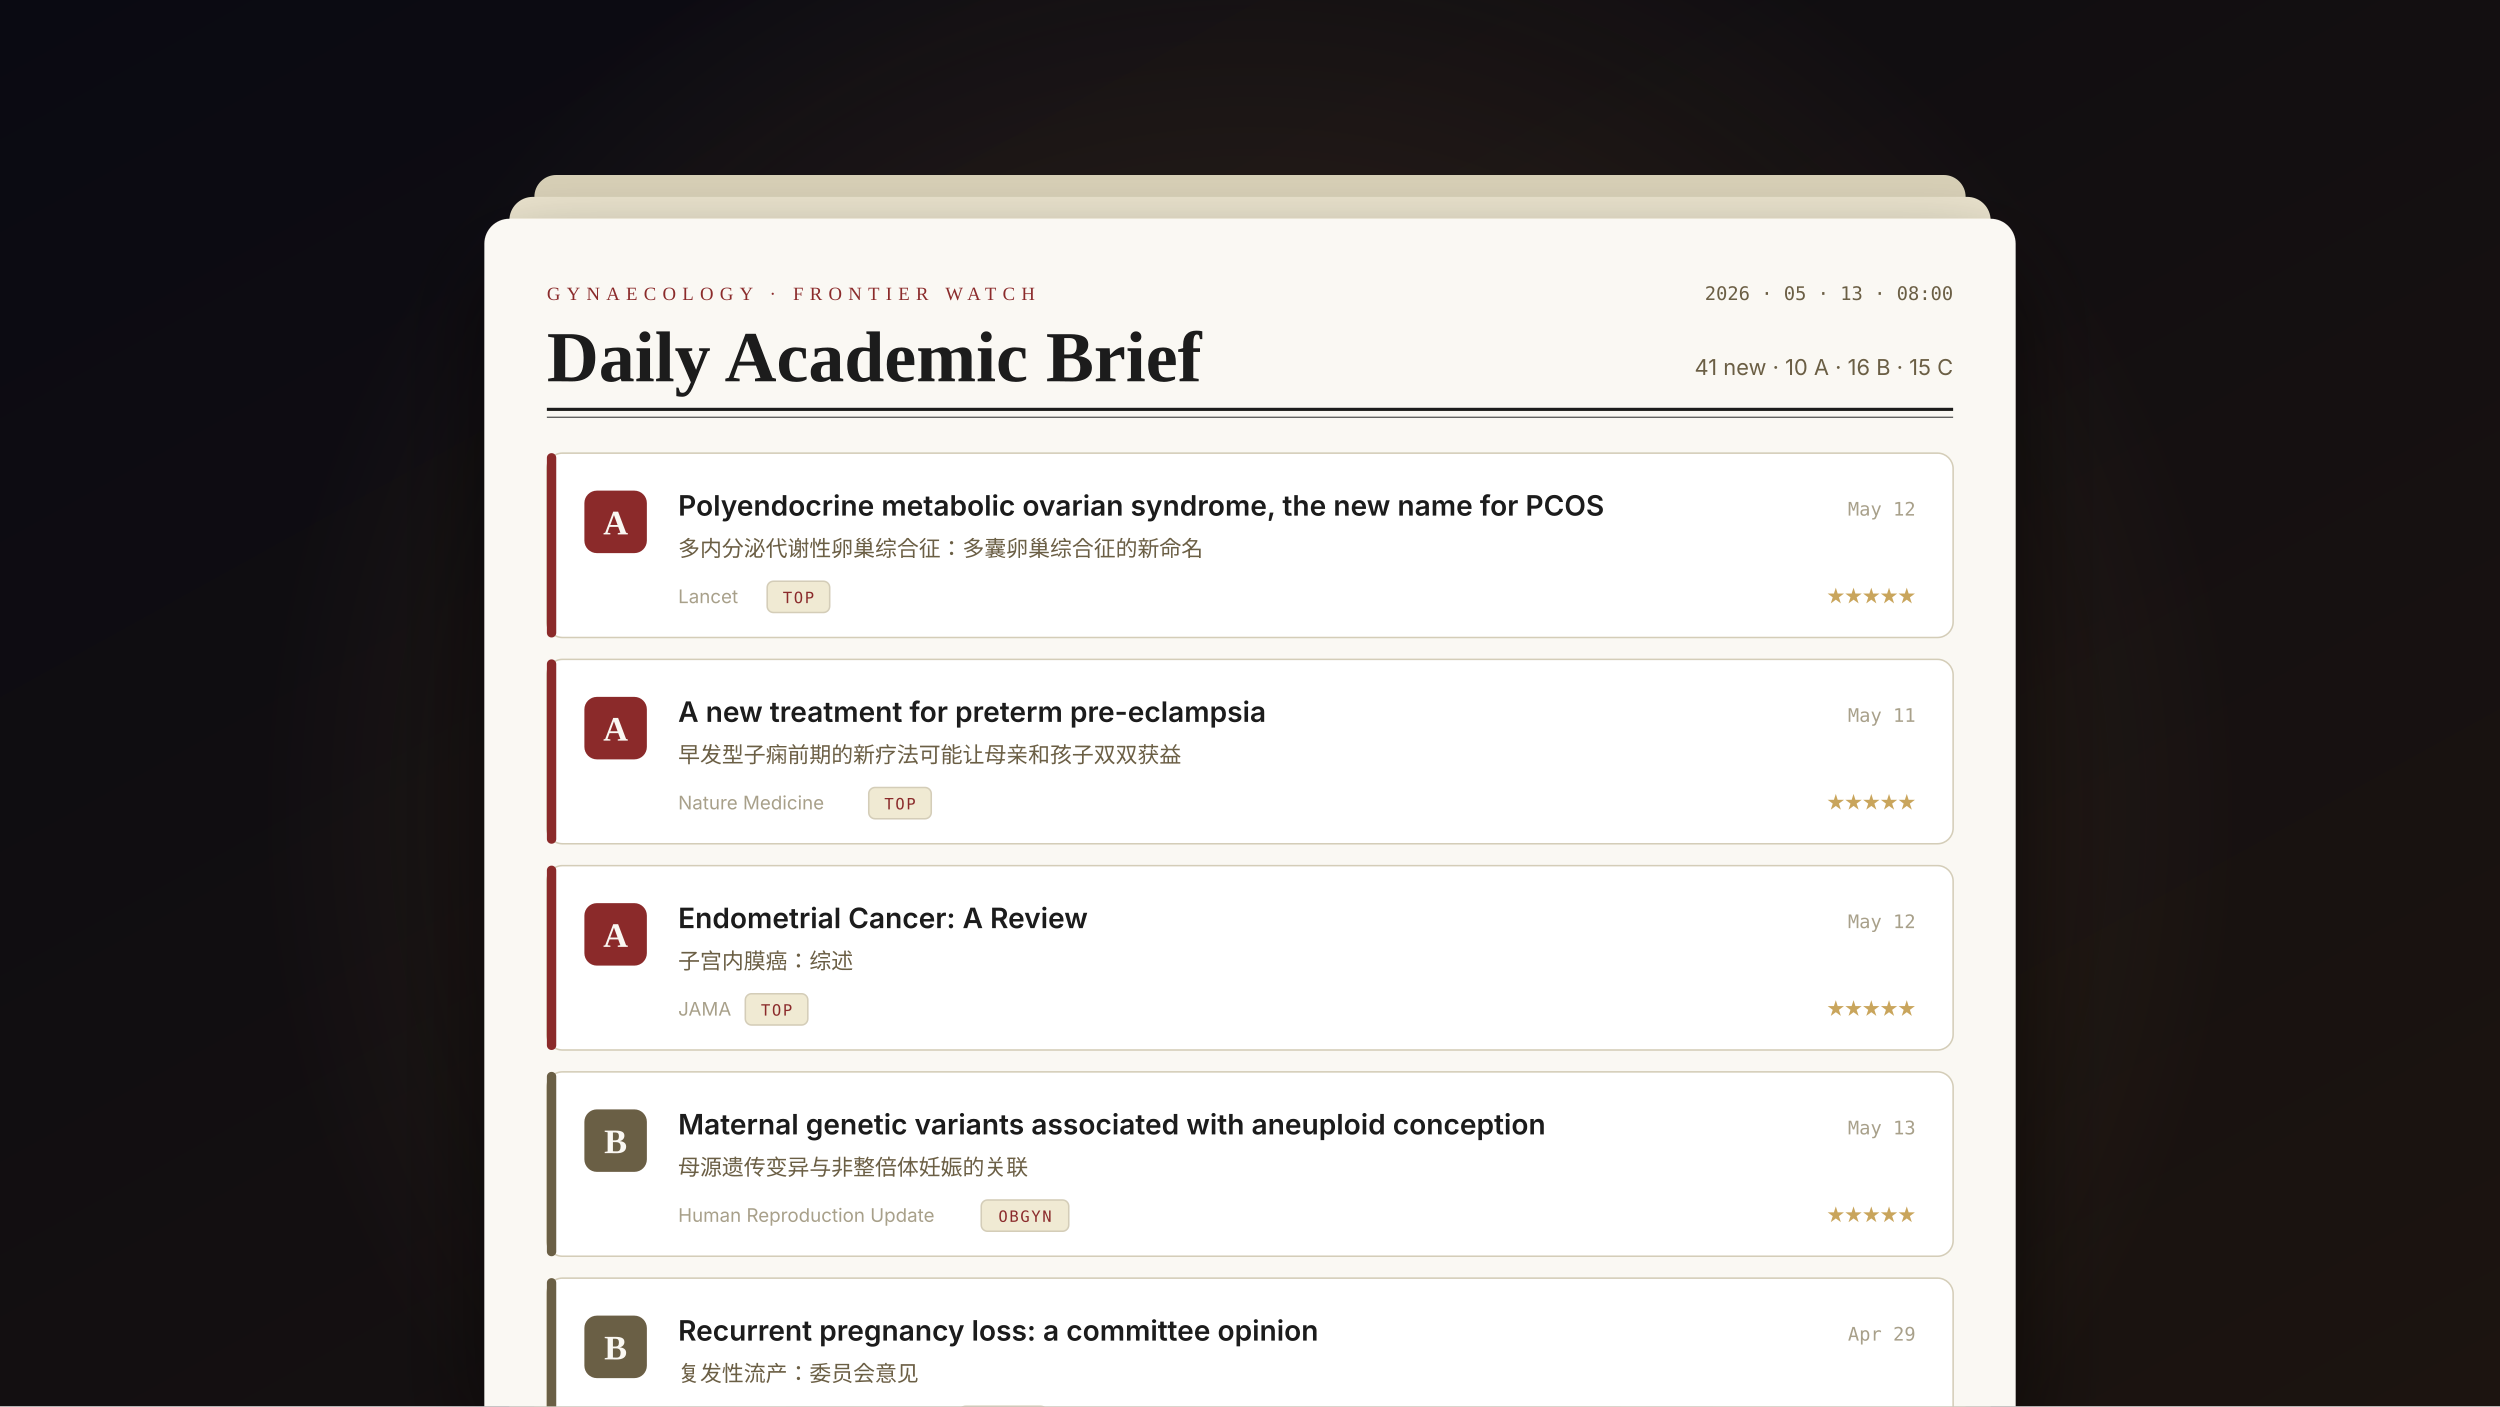
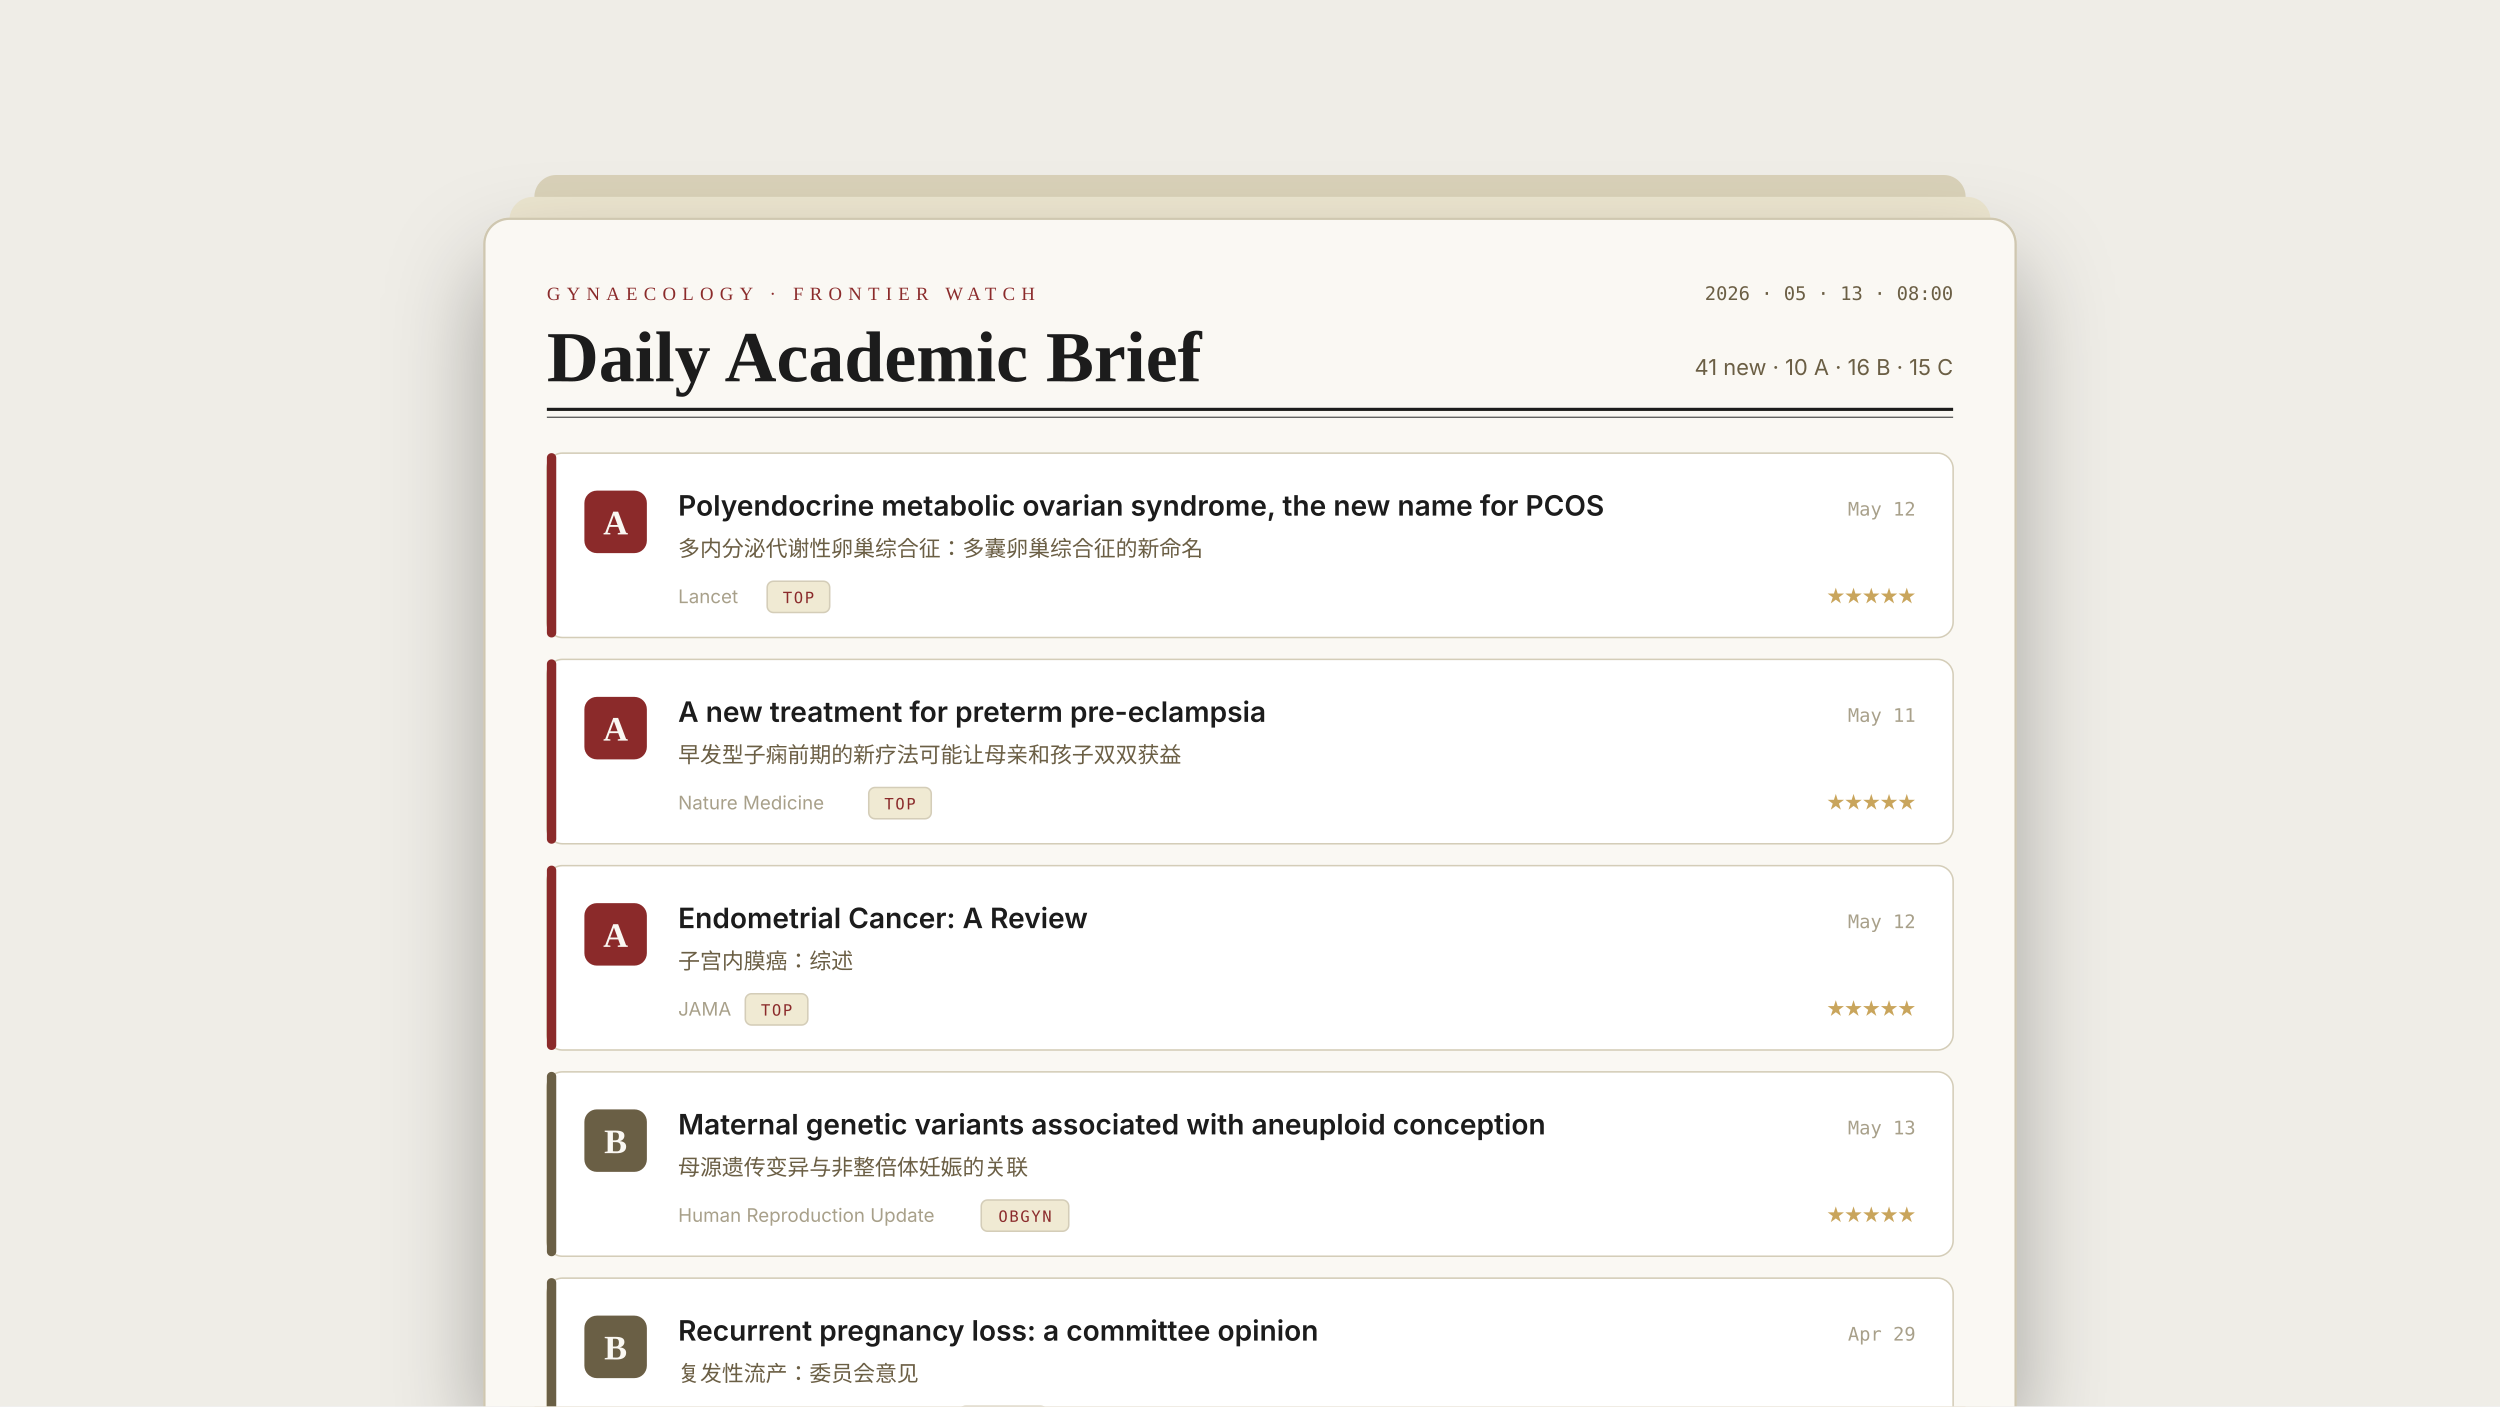
<svg xmlns="http://www.w3.org/2000/svg" viewBox="0 0 1600 900" width="1600" height="900" preserveAspectRatio="xMidYMid slice">
  <defs>
    <linearGradient id="bg" x1="0" y1="0" x2="1" y2="1">
      <stop offset="0" stop-color="#0a0a12" />
      <stop offset="1" stop-color="#1c1410" />
    </linearGradient>
    <radialGradient id="g1" cx="0.5" cy="0.5" r="0.5">
      <stop offset="0" stop-color="#d49a4f" stop-opacity="0.22" />
      <stop offset="1" stop-color="#d49a4f" stop-opacity="0" />
    </radialGradient>
    <filter id="sh" x="-30%" y="-30%" width="160%" height="160%">
-       <feDropShadow dx="0" dy="30" stdDeviation="30" flood-color="#000" flood-opacity="0.6" />
+       <feDropShadow dx="0" dy="30" stdDeviation="30" flood-color="#000" flood-opacity="0.32" />
    </filter>
    <clipPath id="sheet">
      <rect x="0" y="0" width="980" height="900" rx="16" />
    </clipPath>
  </defs>
-   <rect width="1600" height="900" fill="url(#bg)" />
-   <circle cx="800" cy="520" r="640" fill="url(#g1)" />
+   <rect width="1600" height="900" fill="#EFEDE7" />
  <rect x="342" y="112" width="916" height="900" rx="14" fill="#d9d1b8" />
  <rect x="326" y="126" width="948" height="900" rx="15" fill="#ece5cf" />
  <g transform="translate(310 140)" filter="url(#sh)">
-     <rect x="0" y="0" width="980" height="900" rx="16" fill="#faf8f3" />
+     <rect x="0" y="0" width="980" height="900" rx="16" fill="#faf8f3" stroke="#cfc7b0" stroke-width="1.5" />
    <g clip-path="url(#sheet)">
      <g transform="translate(40 0)">
        <text x="0" y="52" fill="#8b2c2c" font-size="12" font-family="'Times New Roman', 'Songti SC', 'STSong', Georgia, serif" letter-spacing="4">GYNAECOLOGY · FRONTIER WATCH</text>
        <text x="0" y="104" fill="#1a1a1a" font-size="46" font-weight="700" font-family="'Times New Roman', 'Songti SC', 'STSong', Georgia, serif">Daily Academic Brief</text>
        <text x="900" y="52" text-anchor="end" fill="#6b5e44" font-size="12" font-family="ui-monospace, 'SF Mono', Menlo, monospace">2026 · 05 · 13 · 08:00</text>
        <text x="900" y="100" text-anchor="end" fill="#6b5e44" font-size="14" font-family="-apple-system, BlinkMacSystemFont, 'SF Pro Text', 'PingFang SC', 'Helvetica Neue', sans-serif">41 new  ·  10 A  ·  16 B  ·  15 C</text>
        <line x1="0" y1="122" x2="900" y2="122" stroke="#1a1a1a" stroke-width="2" />
        <line x1="0" y1="127" x2="900" y2="127" stroke="#1a1a1a" stroke-width="0.6" />
        <g transform="translate(0 150)">
          <rect x="0" y="0" width="900" height="118" rx="10" fill="#ffffff" stroke="#d4cdb8" />
          <rect x="0" y="0" width="6" height="118" rx="3" fill="#8b2c2c" />
          <rect x="24" y="24" width="40" height="40" rx="8" fill="#8b2c2c" />
          <text x="44" y="52" text-anchor="middle" fill="#faf8f3" font-size="22" font-weight="700" font-family="'Times New Roman', 'Songti SC', 'STSong', Georgia, serif">A</text>
          <text x="84" y="40" fill="#1a1a1a" font-size="18" font-weight="600" font-family="-apple-system, BlinkMacSystemFont, 'SF Pro Text', 'PingFang SC', 'Helvetica Neue', sans-serif">Polyendocrine metabolic ovarian syndrome, the new name for PCOS</text>
          <text x="84" y="66" fill="#6b5e44" font-size="14" font-family="-apple-system, BlinkMacSystemFont, 'SF Pro Text', 'PingFang SC', 'Helvetica Neue', sans-serif">多内分泌代谢性卵巢综合征：多囊卵巢综合征的新命名</text>
          <text x="84" y="96" fill="#a8a08a" font-size="12" font-family="-apple-system, BlinkMacSystemFont, 'SF Pro Text', 'PingFang SC', 'Helvetica Neue', sans-serif">Lancet</text>
          <rect x="141" y="82" width="40" height="20" rx="4" fill="#f0ead3" stroke="#d4cdb8" />
          <text x="161" y="96" text-anchor="middle" fill="#8b2c2c" font-size="10" font-family="ui-monospace, 'SF Mono', Menlo, monospace" letter-spacing="1">TOP</text>
          <text x="876" y="40" text-anchor="end" fill="#a8a08a" font-size="12" font-family="ui-monospace, 'SF Mono', Menlo, monospace">May 12</text>
          <text x="876" y="96" text-anchor="end" fill="#c9a55c" font-size="14">★★★★★</text>
        </g>
        <g transform="translate(0 282)">
          <rect x="0" y="0" width="900" height="118" rx="10" fill="#ffffff" stroke="#d4cdb8" />
          <rect x="0" y="0" width="6" height="118" rx="3" fill="#8b2c2c" />
          <rect x="24" y="24" width="40" height="40" rx="8" fill="#8b2c2c" />
          <text x="44" y="52" text-anchor="middle" fill="#faf8f3" font-size="22" font-weight="700" font-family="'Times New Roman', 'Songti SC', 'STSong', Georgia, serif">A</text>
          <text x="84" y="40" fill="#1a1a1a" font-size="18" font-weight="600" font-family="-apple-system, BlinkMacSystemFont, 'SF Pro Text', 'PingFang SC', 'Helvetica Neue', sans-serif">A new treatment for preterm pre-eclampsia</text>
          <text x="84" y="66" fill="#6b5e44" font-size="14" font-family="-apple-system, BlinkMacSystemFont, 'SF Pro Text', 'PingFang SC', 'Helvetica Neue', sans-serif">早发型子痫前期的新疗法可能让母亲和孩子双双获益</text>
          <text x="84" y="96" fill="#a8a08a" font-size="12" font-family="-apple-system, BlinkMacSystemFont, 'SF Pro Text', 'PingFang SC', 'Helvetica Neue', sans-serif">Nature Medicine</text>
          <rect x="206" y="82" width="40" height="20" rx="4" fill="#f0ead3" stroke="#d4cdb8" />
          <text x="226" y="96" text-anchor="middle" fill="#8b2c2c" font-size="10" font-family="ui-monospace, 'SF Mono', Menlo, monospace" letter-spacing="1">TOP</text>
          <text x="876" y="40" text-anchor="end" fill="#a8a08a" font-size="12" font-family="ui-monospace, 'SF Mono', Menlo, monospace">May 11</text>
          <text x="876" y="96" text-anchor="end" fill="#c9a55c" font-size="14">★★★★★</text>
        </g>
        <g transform="translate(0 414)">
          <rect x="0" y="0" width="900" height="118" rx="10" fill="#ffffff" stroke="#d4cdb8" />
          <rect x="0" y="0" width="6" height="118" rx="3" fill="#8b2c2c" />
          <rect x="24" y="24" width="40" height="40" rx="8" fill="#8b2c2c" />
          <text x="44" y="52" text-anchor="middle" fill="#faf8f3" font-size="22" font-weight="700" font-family="'Times New Roman', 'Songti SC', 'STSong', Georgia, serif">A</text>
          <text x="84" y="40" fill="#1a1a1a" font-size="18" font-weight="600" font-family="-apple-system, BlinkMacSystemFont, 'SF Pro Text', 'PingFang SC', 'Helvetica Neue', sans-serif">Endometrial Cancer: A Review</text>
          <text x="84" y="66" fill="#6b5e44" font-size="14" font-family="-apple-system, BlinkMacSystemFont, 'SF Pro Text', 'PingFang SC', 'Helvetica Neue', sans-serif">子宫内膜癌：综述</text>
          <text x="84" y="96" fill="#a8a08a" font-size="12" font-family="-apple-system, BlinkMacSystemFont, 'SF Pro Text', 'PingFang SC', 'Helvetica Neue', sans-serif">JAMA</text>
          <rect x="127" y="82" width="40" height="20" rx="4" fill="#f0ead3" stroke="#d4cdb8" />
          <text x="147" y="96" text-anchor="middle" fill="#8b2c2c" font-size="10" font-family="ui-monospace, 'SF Mono', Menlo, monospace" letter-spacing="1">TOP</text>
          <text x="876" y="40" text-anchor="end" fill="#a8a08a" font-size="12" font-family="ui-monospace, 'SF Mono', Menlo, monospace">May 12</text>
          <text x="876" y="96" text-anchor="end" fill="#c9a55c" font-size="14">★★★★★</text>
        </g>
        <g transform="translate(0 546)">
          <rect x="0" y="0" width="900" height="118" rx="10" fill="#ffffff" stroke="#d4cdb8" />
          <rect x="0" y="0" width="6" height="118" rx="3" fill="#6b5e44" />
          <rect x="24" y="24" width="40" height="40" rx="8" fill="#6b5e44" />
          <text x="44" y="52" text-anchor="middle" fill="#faf8f3" font-size="22" font-weight="700" font-family="'Times New Roman', 'Songti SC', 'STSong', Georgia, serif">B</text>
          <text x="84" y="40" fill="#1a1a1a" font-size="18" font-weight="600" font-family="-apple-system, BlinkMacSystemFont, 'SF Pro Text', 'PingFang SC', 'Helvetica Neue', sans-serif">Maternal genetic variants associated with aneuploid conception</text>
          <text x="84" y="66" fill="#6b5e44" font-size="14" font-family="-apple-system, BlinkMacSystemFont, 'SF Pro Text', 'PingFang SC', 'Helvetica Neue', sans-serif">母源遗传变异与非整倍体妊娠的关联</text>
          <text x="84" y="96" fill="#a8a08a" font-size="12" font-family="-apple-system, BlinkMacSystemFont, 'SF Pro Text', 'PingFang SC', 'Helvetica Neue', sans-serif">Human Reproduction Update</text>
          <rect x="278" y="82" width="56" height="20" rx="4" fill="#f0ead3" stroke="#d4cdb8" />
          <text x="306" y="96" text-anchor="middle" fill="#8b2c2c" font-size="10" font-family="ui-monospace, 'SF Mono', Menlo, monospace" letter-spacing="1">OBGYN</text>
          <text x="876" y="40" text-anchor="end" fill="#a8a08a" font-size="12" font-family="ui-monospace, 'SF Mono', Menlo, monospace">May 13</text>
          <text x="876" y="96" text-anchor="end" fill="#c9a55c" font-size="14">★★★★★</text>
        </g>
        <g transform="translate(0 678)">
          <rect x="0" y="0" width="900" height="118" rx="10" fill="#ffffff" stroke="#d4cdb8" />
          <rect x="0" y="0" width="6" height="118" rx="3" fill="#6b5e44" />
          <rect x="24" y="24" width="40" height="40" rx="8" fill="#6b5e44" />
          <text x="44" y="52" text-anchor="middle" fill="#faf8f3" font-size="22" font-weight="700" font-family="'Times New Roman', 'Songti SC', 'STSong', Georgia, serif">B</text>
          <text x="84" y="40" fill="#1a1a1a" font-size="18" font-weight="600" font-family="-apple-system, BlinkMacSystemFont, 'SF Pro Text', 'PingFang SC', 'Helvetica Neue', sans-serif">Recurrent pregnancy loss: a committee opinion</text>
          <text x="84" y="66" fill="#6b5e44" font-size="14" font-family="-apple-system, BlinkMacSystemFont, 'SF Pro Text', 'PingFang SC', 'Helvetica Neue', sans-serif">复发性流产：委员会意见</text>
          <text x="84" y="96" fill="#a8a08a" font-size="12" font-family="-apple-system, BlinkMacSystemFont, 'SF Pro Text', 'PingFang SC', 'Helvetica Neue', sans-serif">Fertility and Sterility</text>
          <rect x="264" y="82" width="56" height="20" rx="4" fill="#f0ead3" stroke="#d4cdb8" />
          <text x="292" y="96" text-anchor="middle" fill="#8b2c2c" font-size="10" font-family="ui-monospace, 'SF Mono', Menlo, monospace" letter-spacing="1">OBGYN</text>
          <text x="876" y="40" text-anchor="end" fill="#a8a08a" font-size="12" font-family="ui-monospace, 'SF Mono', Menlo, monospace">Apr 29</text>
          <text x="876" y="96" text-anchor="end" fill="#c9a55c" font-size="14">★★★★★</text>
        </g>
      </g>
    </g>
  </g>
</svg>
